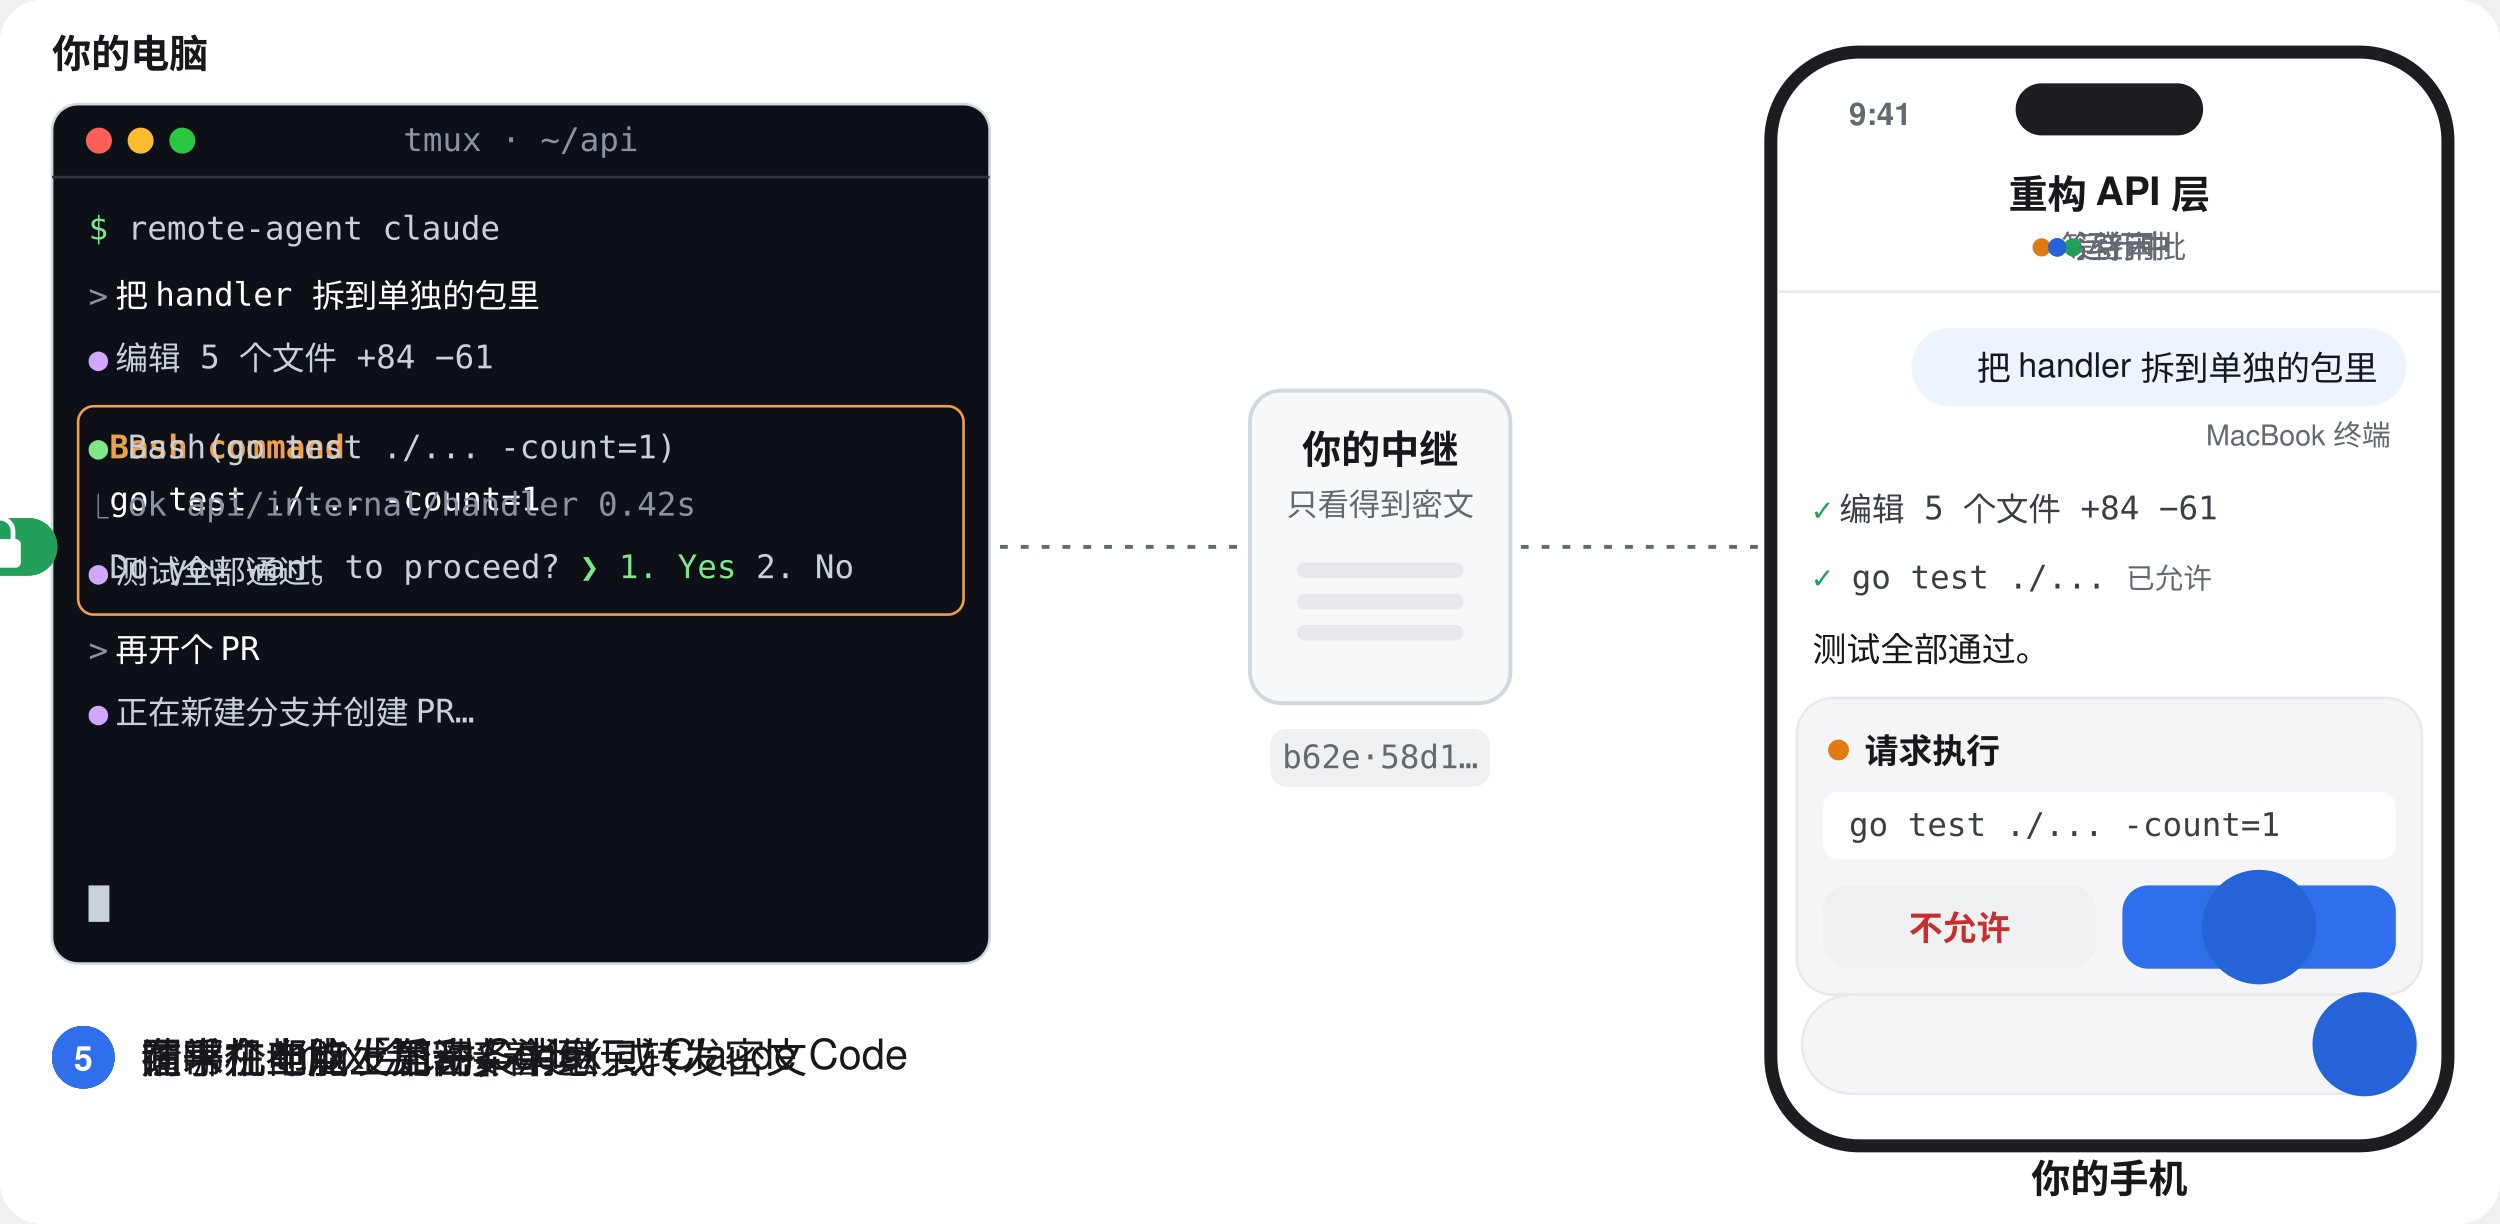
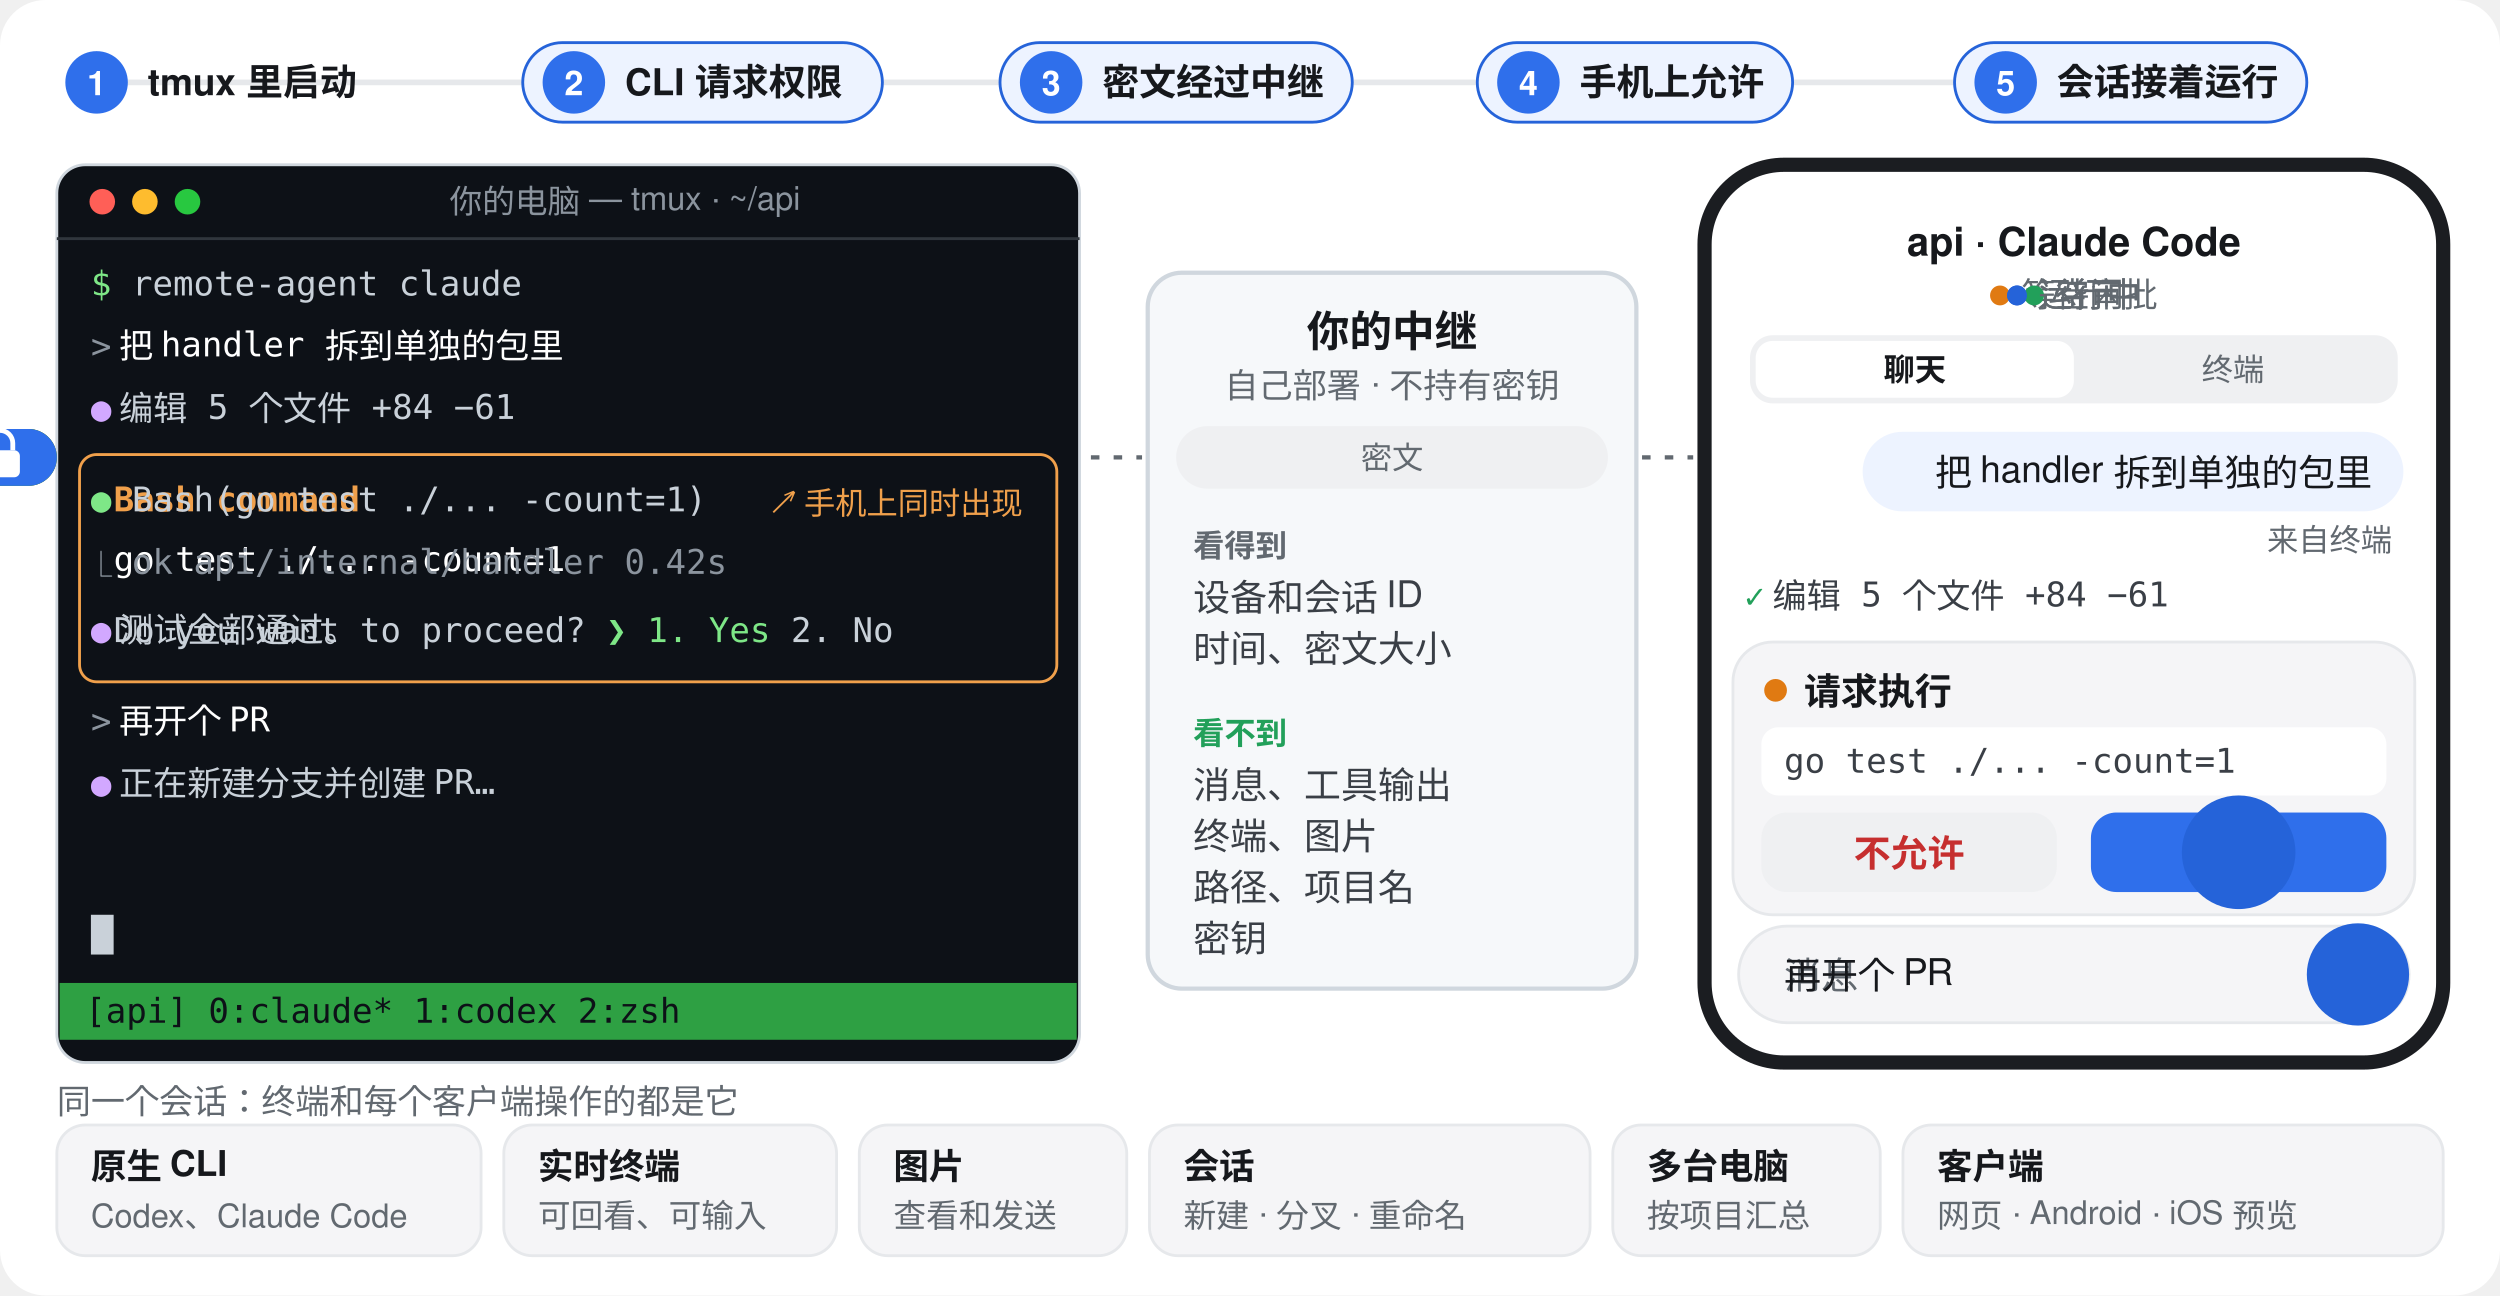
- <svg xmlns="http://www.w3.org/2000/svg" viewBox="0 0 960 470" width="960" height="470" role="img" aria-label="动画演示：电脑上 tmux 里的 Claude Code 请求执行 go test；请求以密文经过中继；在手机上点允许；同一个会话接着运行；再从手机发出下一条消息。">
+ <svg xmlns="http://www.w3.org/2000/svg" viewBox="0 0 880 456" width="880" height="456" role="img" aria-label="动画概览：Claude Code 以原生形态跑在你电脑的 tmux 里，请求执行 go test；请求加密后经过你自己部署的中继，中继只看得到 ID、时间和大小；你在手机上允许；同一个会话接着运行；再从手机发出下一条消息。另有：Codex 和 Claude Code、实时终端、图片、新建和分叉会话、多台电脑、网页、Android 和 iOS（预览）客户端。">
  <style>
svg{fill:#16181c}
text{font-family:-apple-system, BlinkMacSystemFont, "Segoe UI", "PingFang SC", "Microsoft YaHei", Helvetica, Arial, sans-serif}
- .h{font-size:15px;font-weight:600}
- .t{font-size:15px}
+ .h{font-size:15px;font-weight:700}
+ .t{font-size:14px}
.b{font-size:13px}
.s{font-size:12px;fill:#626970}
.x{font-size:11px;fill:#626970}
- .c{font-size:16px;font-weight:500}
- .m{font-family:ui-monospace, SFMono-Regular, Menlo, Consolas, "PingFang SC", monospace;font-size:12.5px}
- .a{animation-duration:16.0s;animation-iteration-count:infinite;animation-timing-function:linear}
+ .m{font-family:ui-monospace, SFMono-Regular, Menlo, Consolas, "PingFang SC", monospace;font-size:12px}
+ .a{animation-duration:12.0s;animation-iteration-count:infinite;animation-timing-function:linear}
.p{transform-box:fill-box;transform-origin:center}
- .cover{transform-box:fill-box;transform-origin:right}
.blink{animation:blink 1s steps(1) infinite}
@keyframes blink{50%{opacity:0}}
- @keyframes k1{0%{opacity:0}1.875%{opacity:0}3.438%{opacity:1}95.625%{opacity:1}97.188%{opacity:0}100%{opacity:0}}
- @keyframes k2{0%{opacity:0}5.000%{opacity:0}6.562%{opacity:1}95.625%{opacity:1}97.188%{opacity:0}100%{opacity:0}}
- @keyframes k3{0%{opacity:0}8.750%{opacity:0}10.312%{opacity:1}95.625%{opacity:1}97.188%{opacity:0}100%{opacity:0}}
- @keyframes k4{0%{opacity:0}13.750%{opacity:0}15.313%{opacity:1}47.500%{opacity:1}49.062%{opacity:0}100%{opacity:0}}
- @keyframes k5{0%{opacity:0}48.438%{opacity:0}50.000%{opacity:1}95.625%{opacity:1}97.188%{opacity:0}100%{opacity:0}}
- @keyframes k6{0%{opacity:0}51.250%{opacity:0}52.812%{opacity:1}95.625%{opacity:1}97.188%{opacity:0}100%{opacity:0}}
- @keyframes k7{0%{opacity:0}55.625%{opacity:0}57.188%{opacity:1}95.625%{opacity:1}97.188%{opacity:0}100%{opacity:0}}
- @keyframes k8{0%{opacity:0}80.000%{opacity:0}81.562%{opacity:1}95.625%{opacity:1}97.188%{opacity:0}100%{opacity:0}}
- @keyframes k9{0%{opacity:0}83.750%{opacity:0}85.312%{opacity:1}95.625%{opacity:1}97.188%{opacity:0}100%{opacity:0}}
- @keyframes k10{0%{opacity:0;transform:translateX(384px)}15.625%{opacity:0;transform:translateX(384px)}15.937%{opacity:1;transform:translateX(384px)}19.375%{opacity:1;transform:translateX(530px)}21.250%{opacity:1;transform:translateX(530px)}24.375%{opacity:1;transform:translateX(676px)}25.000%{opacity:0;transform:translateX(676px)}100%{opacity:0;transform:translateX(676px)}}
- @keyframes k11{0%{opacity:0}18.125%{opacity:0}19.688%{opacity:1}22.500%{opacity:1}24.062%{opacity:0}100%{opacity:0}}
- @keyframes k12{0%{opacity:0;transform:translateX(676px)}40.000%{opacity:0;transform:translateX(676px)}40.312%{opacity:1;transform:translateX(676px)}43.125%{opacity:1;transform:translateX(530px)}44.375%{opacity:1;transform:translateX(530px)}47.500%{opacity:1;transform:translateX(384px)}48.125%{opacity:0;transform:translateX(384px)}100%{opacity:0;transform:translateX(384px)}}
- @keyframes k13{0%{opacity:0}42.500%{opacity:0}44.062%{opacity:1}45.625%{opacity:1}47.188%{opacity:0}100%{opacity:0}}
- @keyframes k14{0%{opacity:0;transform:translateX(676px)}71.875%{opacity:0;transform:translateX(676px)}72.188%{opacity:1;transform:translateX(676px)}75.000%{opacity:1;transform:translateX(530px)}76.250%{opacity:1;transform:translateX(530px)}79.375%{opacity:1;transform:translateX(384px)}80.000%{opacity:0;transform:translateX(384px)}100%{opacity:0;transform:translateX(384px)}}
- @keyframes k15{0%{opacity:0}74.375%{opacity:0}75.938%{opacity:1}77.500%{opacity:1}79.062%{opacity:0}100%{opacity:0}}
- @keyframes k16{0%{opacity:0}1.875%{opacity:0}3.438%{opacity:1}25.000%{opacity:1}26.562%{opacity:0}100%{opacity:0}}
- @keyframes k17{0%{opacity:0}25.000%{opacity:0}26.562%{opacity:1}39.375%{opacity:1}40.938%{opacity:0}100%{opacity:0}}
- @keyframes k18{0%{opacity:0}39.375%{opacity:0}40.938%{opacity:1}58.125%{opacity:1}59.688%{opacity:0}100%{opacity:0}}
- @keyframes k19{0%{opacity:0}58.125%{opacity:0}59.688%{opacity:1}71.875%{opacity:1}73.438%{opacity:0}100%{opacity:0}}
- @keyframes k20{0%{opacity:0}71.875%{opacity:0}73.438%{opacity:1}95.625%{opacity:1}97.188%{opacity:0}100%{opacity:0}}
- @keyframes k21{0%{opacity:0}7.500%{opacity:0}9.062%{opacity:1}95.625%{opacity:1}97.188%{opacity:0}100%{opacity:0}}
- @keyframes k22{0%{opacity:0}11.250%{opacity:0}12.812%{opacity:1}95.625%{opacity:1}97.188%{opacity:0}100%{opacity:0}}
- @keyframes k23{0%{opacity:0}39.375%{opacity:0}40.938%{opacity:1}95.625%{opacity:1}97.188%{opacity:0}100%{opacity:0}}
- @keyframes k24{0%{opacity:0}58.125%{opacity:0}59.688%{opacity:1}95.625%{opacity:1}97.188%{opacity:0}100%{opacity:0}}
- @keyframes k25{0%{opacity:0}71.250%{opacity:0}72.812%{opacity:1}95.625%{opacity:1}97.188%{opacity:0}100%{opacity:0}}
- @keyframes k26{0%{opacity:0}25.000%{opacity:0}26.562%{opacity:1}39.375%{opacity:1}40.938%{opacity:0}100%{opacity:0}}
- @keyframes k27{0%{opacity:0;transform:scale(.4)}35.625%{opacity:0;transform:scale(.4)}35.938%{opacity:.55;transform:scale(.5)}39.062%{opacity:0;transform:scale(1.6)}100%{opacity:0;transform:scale(1.6)}}
- @keyframes k28{0%{opacity:0}0.000%{opacity:0}1.562%{opacity:1}63.125%{opacity:1}64.688%{opacity:0}71.250%{opacity:0}72.812%{opacity:1}95.625%{opacity:1}97.188%{opacity:0}100%{opacity:0}}
- @keyframes k29{0%{transform:scaleX(1)}63.750%{transform:scaleX(1)}68.125%{transform:scaleX(0)}100%{transform:scaleX(0)}}
- @keyframes k30{0%{opacity:0}63.125%{opacity:0}64.688%{opacity:1}71.250%{opacity:1}72.812%{opacity:0}100%{opacity:0}}
- @keyframes k31{0%{opacity:0;transform:scale(.4)}69.375%{opacity:0;transform:scale(.4)}69.688%{opacity:.55;transform:scale(.5)}72.812%{opacity:0;transform:scale(1.6)}100%{opacity:0;transform:scale(1.6)}}
- @keyframes k32{0%{opacity:0}0.000%{opacity:0}1.562%{opacity:1}13.750%{opacity:1}15.313%{opacity:0}100%{opacity:0}}
- @keyframes k33{0%{opacity:0}13.750%{opacity:0}15.313%{opacity:1}27.500%{opacity:1}29.063%{opacity:0}100%{opacity:0}}
- @keyframes k34{0%{opacity:0}27.500%{opacity:0}29.063%{opacity:1}46.250%{opacity:1}47.812%{opacity:0}100%{opacity:0}}
- @keyframes k35{0%{opacity:0}46.250%{opacity:0}47.812%{opacity:1}62.500%{opacity:1}64.062%{opacity:0}100%{opacity:0}}
- @keyframes k36{0%{opacity:0}62.500%{opacity:0}64.062%{opacity:1}95.625%{opacity:1}97.188%{opacity:0}100%{opacity:0}}
- @media (prefers-reduced-motion:reduce){.a,.blink{animation:none!important}.tr{display:none}}
+ @keyframes k1{0%{opacity:1}3.333%{opacity:1}5.000%{opacity:0}88.333%{opacity:0}90.000%{opacity:1}100%{opacity:1}}
+ @keyframes k2{0%{opacity:0}3.333%{opacity:0}5.000%{opacity:1}15.000%{opacity:1}16.667%{opacity:0}100%{opacity:0}}
+ @keyframes k3{0%{opacity:0}15.000%{opacity:0}16.667%{opacity:1}24.167%{opacity:1}25.833%{opacity:0}100%{opacity:0}}
+ @keyframes k4{0%{opacity:0}24.167%{opacity:0}25.833%{opacity:1}88.333%{opacity:1}90.000%{opacity:0}100%{opacity:0}}
+ @keyframes k5{0%{opacity:1}24.167%{opacity:1}25.833%{opacity:0}88.333%{opacity:0}90.000%{opacity:1}100%{opacity:1}}
+ @keyframes k6{0%{opacity:0}24.167%{opacity:0}25.833%{opacity:1}88.333%{opacity:1}90.000%{opacity:0}100%{opacity:0}}
+ @keyframes k7{0%{opacity:0}27.500%{opacity:0}29.167%{opacity:1}88.333%{opacity:1}90.000%{opacity:0}100%{opacity:0}}
+ @keyframes k8{0%{opacity:0}30.833%{opacity:0}32.500%{opacity:1}88.333%{opacity:1}90.000%{opacity:0}100%{opacity:0}}
+ @keyframes k9{0%{opacity:0}56.667%{opacity:0}58.333%{opacity:1}88.333%{opacity:1}90.000%{opacity:0}100%{opacity:0}}
+ @keyframes k10{0%{opacity:0}60.833%{opacity:0}62.500%{opacity:1}88.333%{opacity:1}90.000%{opacity:0}100%{opacity:0}}
+ @keyframes k11{0%{opacity:0;transform:translateX(384px)}3.333%{opacity:0;transform:translateX(384px)}3.750%{opacity:1;transform:translateX(384px)}7.500%{opacity:1;transform:translateX(490.0px)}9.167%{opacity:1;transform:translateX(490.0px)}13.333%{opacity:1;transform:translateX(596px)}14.167%{opacity:0;transform:translateX(596px)}100%{opacity:0;transform:translateX(596px)}}
+ @keyframes k12{0%{opacity:0;transform:translateX(596px)}18.333%{opacity:0;transform:translateX(596px)}18.750%{opacity:1;transform:translateX(596px)}20.833%{opacity:1;transform:translateX(490.0px)}21.667%{opacity:1;transform:translateX(490.0px)}24.167%{opacity:1;transform:translateX(384px)}25.000%{opacity:0;transform:translateX(384px)}100%{opacity:0;transform:translateX(384px)}}
+ @keyframes k13{0%{opacity:0;transform:translateX(596px)}50.000%{opacity:0;transform:translateX(596px)}50.417%{opacity:1;transform:translateX(596px)}52.500%{opacity:1;transform:translateX(490.0px)}53.333%{opacity:1;transform:translateX(490.0px)}55.833%{opacity:1;transform:translateX(384px)}56.667%{opacity:0;transform:translateX(384px)}100%{opacity:0;transform:translateX(384px)}}
+ @keyframes k14{0%{opacity:1}17.500%{opacity:1}19.167%{opacity:0}88.333%{opacity:0}90.000%{opacity:1}100%{opacity:1}}
+ @keyframes k15{0%{opacity:0}17.500%{opacity:0}19.167%{opacity:1}33.333%{opacity:1}35.000%{opacity:0}100%{opacity:0}}
+ @keyframes k16{0%{opacity:0}33.333%{opacity:0}35.000%{opacity:1}50.000%{opacity:1}51.667%{opacity:0}100%{opacity:0}}
+ @keyframes k17{0%{opacity:0}50.000%{opacity:0}51.667%{opacity:1}88.333%{opacity:1}90.000%{opacity:0}100%{opacity:0}}
+ @keyframes k18{0%{opacity:0}17.500%{opacity:0}19.167%{opacity:1}88.333%{opacity:1}90.000%{opacity:0}100%{opacity:0}}
+ @keyframes k19{0%{opacity:0}33.333%{opacity:0}35.000%{opacity:1}88.333%{opacity:1}90.000%{opacity:0}100%{opacity:0}}
+ @keyframes k20{0%{opacity:0}50.000%{opacity:0}51.667%{opacity:1}88.333%{opacity:1}90.000%{opacity:0}100%{opacity:0}}
+ @keyframes k21{0%{opacity:1}17.500%{opacity:1}19.167%{opacity:0}88.333%{opacity:0}90.000%{opacity:1}100%{opacity:1}}
+ @keyframes k22{0%{opacity:0;transform:scale(.4)}15.000%{opacity:0;transform:scale(.4)}15.417%{opacity:.5;transform:scale(.5)}19.167%{opacity:0;transform:scale(1.6)}100%{opacity:0;transform:scale(1.6)}}
+ @keyframes k23{0%{opacity:1}41.667%{opacity:1}43.333%{opacity:0}50.000%{opacity:0}51.667%{opacity:1}100%{opacity:1}}
+ @keyframes k24{0%{opacity:0}41.667%{opacity:0}43.333%{opacity:1}50.000%{opacity:1}51.667%{opacity:0}100%{opacity:0}}
+ @keyframes k25{0%{opacity:0;transform:scale(.4)}48.333%{opacity:0;transform:scale(.4)}48.750%{opacity:.5;transform:scale(.5)}52.500%{opacity:0;transform:scale(1.6)}100%{opacity:0;transform:scale(1.6)}}
+ @media (prefers-reduced-motion:reduce){.a,.blink{animation:none!important}.post{display:none}}

</style>
-   <rect width="960" height="470" rx="16" fill="#ffffff" />
-   <text class="h" x="20" y="26">你的电脑</text>
-   <rect x="20" y="40" width="360" height="330" rx="10" fill="#0d1117" stroke="#d0d7de" />
-   <path d="M20 68H380" stroke="#30363d" />
-   <circle cx="38" cy="54" r="5" fill="#ff5f57" />
-   <circle cx="54" cy="54" r="5" fill="#febc2e" />
-   <circle cx="70" cy="54" r="5" fill="#28c840" />
-   <text class="m" x="200.0" y="58" text-anchor="middle" fill="#8b949e" font-size="11">tmux · ~/api</text>
+   <rect width="880" height="456" rx="16" fill="#ffffff" />
+   <path d="M34 29H706.0" stroke="#e6e8eb" stroke-width="2" />
+   <circle cx="34.0" cy="29" r="11" fill="#2f6feb" />
+   <text x="34.0" y="33.5" text-anchor="middle" font-size="12" font-weight="700" fill="#fff">1</text>
+   <text class="b" x="52.0" y="33.5" font-weight="600">tmux 里启动</text>
  <g class="a" style="animation-name:k1">
-     <text class="m" x="34" y="92" fill="#c9d1d9">
-       <tspan fill="#7ee787">$</tspan> remote-agent claude</text>
-   </g>
-   <g class="a" style="animation-name:k2">
-     <text class="m" x="34" y="118" fill="#ffffff">
-       <tspan fill="#8b949e">&gt;</tspan> 把 handler 拆到单独的包里</text>
-   </g>
-   <g class="a" style="animation-name:k3">
-     <text class="m" x="34" y="142" fill="#c9d1d9">
-       <tspan fill="#d2a8ff">●</tspan> 编辑 5 个文件  +84 −61</text>
-   </g>
-   <g class="a tr" style="animation-name:k4">
-     <rect x="30" y="156" width="340" height="80" rx="6" fill="none" stroke="#f0a04b" />
-     <text class="m" x="42" y="176" fill="#f0a04b" font-weight="600">Bash command</text>
-     <text class="m" x="42" y="196" fill="#ffffff">go test ./... -count=1</text>
-     <text class="m" x="42" y="222" fill="#c9d1d9">Do you want to proceed?  <tspan fill="#7ee787">❯ 1. Yes</tspan>  2. No</text>
-   </g>
+     <rect x="184.0" y="15" width="126.6" height="28" rx="14" fill="#edf3ff" stroke="#2563d9" stroke-width="1" />
+   </g>
+   <circle cx="202.0" cy="29" r="11" fill="#2f6feb" />
+   <text x="202.0" y="33.5" text-anchor="middle" font-size="12" font-weight="700" fill="#fff">2</text>
+   <text class="b" x="220.0" y="33.5" font-weight="600">CLI 请求权限</text>
+   <g class="a post" style="animation-name:k2">
+     <rect x="352.0" y="15" width="124" height="28" rx="14" fill="#edf3ff" stroke="#2563d9" stroke-width="1" />
+   </g>
+   <circle cx="370.0" cy="29" r="11" fill="#2f6feb" />
+   <text x="370.0" y="33.5" text-anchor="middle" font-size="12" font-weight="700" fill="#fff">3</text>
+   <text class="b" x="388.0" y="33.5" font-weight="600">密文经过中继</text>
+   <g class="a post" style="animation-name:k3">
+     <rect x="520.0" y="15" width="111" height="28" rx="14" fill="#edf3ff" stroke="#2563d9" stroke-width="1" />
+   </g>
+   <circle cx="538.0" cy="29" r="11" fill="#2f6feb" />
+   <text x="538.0" y="33.5" text-anchor="middle" font-size="12" font-weight="700" fill="#fff">4</text>
+   <text class="b" x="556.0" y="33.5" font-weight="600">手机上允许</text>
+   <g class="a post" style="animation-name:k4">
+     <rect x="688.0" y="15" width="124" height="28" rx="14" fill="#edf3ff" stroke="#2563d9" stroke-width="1" />
+   </g>
+   <circle cx="706.0" cy="29" r="11" fill="#2f6feb" />
+   <text x="706.0" y="33.5" text-anchor="middle" font-size="12" font-weight="700" fill="#fff">5</text>
+   <text class="b" x="724.0" y="33.5" font-weight="600">会话接着运行</text>
+   <rect x="20" y="58" width="360" height="316" rx="10" fill="#0d1117" stroke="#d0d7de" />
+   <path d="M20 84H380" stroke="#30363d" />
+   <circle cx="36" cy="71" r="4.5" fill="#ff5f57" />
+   <circle cx="51" cy="71" r="4.5" fill="#febc2e" />
+   <circle cx="66" cy="71" r="4.5" fill="#28c840" />
+   <text x="220.0" y="75" text-anchor="middle" fill="#8b949e" font-size="11.5">你的电脑 — tmux · ~/api</text>
+   <text class="m" x="32" y="104" fill="#c9d1d9">
+     <tspan fill="#7ee787">$</tspan> remote-agent claude</text>
+   <text class="m" x="32" y="126" fill="#ffffff">
+     <tspan fill="#8b949e">&gt;</tspan> 把 handler 拆到单独的包里</text>
+   <text class="m" x="32" y="148" fill="#c9d1d9">
+     <tspan fill="#d2a8ff">●</tspan> 编辑 5 个文件  +84 −61</text>
  <g class="a" style="animation-name:k5">
-     <text class="m" x="34" y="176" fill="#c9d1d9">
+     <rect x="28" y="160" width="344" height="80" rx="6" fill="none" stroke="#f0a04b" />
+     <text class="m" x="40" y="180" fill="#f0a04b" font-weight="600">Bash command</text>
+     <text x="360" y="180" text-anchor="end" font-size="11" fill="#f0a04b">↗ 手机上同时出现</text>
+     <text class="m" x="40" y="201" fill="#ffffff">go test ./... -count=1</text>
+     <text class="m" x="40" y="226" fill="#c9d1d9">Do you want to proceed?  <tspan fill="#7ee787">❯ 1. Yes</tspan>  2. No</text>
+   </g>
+   <g class="a post" style="animation-name:k6">
+     <text class="m" x="32" y="180" fill="#c9d1d9">
      <tspan fill="#7ee787">●</tspan> Bash(go test ./... -count=1)</text>
  </g>
-   <g class="a" style="animation-name:k6">
-     <text class="m" x="34" y="198" fill="#8b949e">
+   <g class="a post" style="animation-name:k7">
+     <text class="m" x="32" y="202" fill="#8b949e">
      <tspan fill="#8b949e">  ⎿</tspan>  ok   api/internal/handler  0.42s</text>
  </g>
-   <g class="a" style="animation-name:k7">
-     <text class="m" x="34" y="224" fill="#c9d1d9">
+   <g class="a post" style="animation-name:k8">
+     <text class="m" x="32" y="226" fill="#c9d1d9">
      <tspan fill="#d2a8ff">●</tspan> 测试全部通过。</text>
  </g>
-   <g class="a" style="animation-name:k8">
-     <text class="m" x="34" y="254" fill="#ffffff">
+   <g class="a post" style="animation-name:k9">
+     <text class="m" x="32" y="258" fill="#ffffff">
      <tspan fill="#8b949e">&gt;</tspan> 再开个 PR</text>
  </g>
-   <g class="a" style="animation-name:k9">
-     <text class="m" x="34" y="278" fill="#c9d1d9">
+   <g class="a post" style="animation-name:k10">
+     <text class="m" x="32" y="280" fill="#c9d1d9">
      <tspan fill="#d2a8ff">●</tspan> 正在新建分支并创建 PR…</text>
  </g>
-   <g class="blink tr">
-     <rect x="34" y="340" width="8" height="14" fill="#c9d1d9" />
-   </g>
-   <path d="M384 210H476M584 210H676" stroke="#626970" stroke-dasharray="3 5" stroke-width="1.5" />
-   <g class="a tr" style="animation-name:k10">
-     <g transform="translate(0 210)">
-       <rect x="-22" y="-11" width="44" height="22" rx="11" fill="#22a05a" />
-       <path d="M-5 -3v-3a5 5 0 0 1 10 0v3" fill="none" stroke="#fff" stroke-width="1.8" />
-       <rect x="-8" y="-3" width="16" height="11" rx="2" fill="#fff" />
+   <rect class="blink post" x="32" y="322" width="8" height="14" fill="#c9d1d9" />
+   <rect x="21" y="346" width="358" height="20" fill="#2ea043" />
+   <text class="m" x="30" y="360" fill="#0d1117">[api] 0:claude*  1:codex  2:zsh</text>
+   <text class="s" x="20" y="392">同一个会话：终端和每个客户端操作的都是它</text>
+   <rect x="404" y="96" width="172" height="252" rx="12" fill="#f6f8fa" stroke="#d0d7de" stroke-width="1.5" />
+   <text class="h" x="490.0" y="122" text-anchor="middle">你的中继</text>
+   <text class="s" x="490.0" y="140" text-anchor="middle">自己部署 · 不持有密钥</text>
+   <rect x="414" y="150" width="152" height="22" rx="11" fill="#eff0f2" />
+   <text class="x" x="490.0" y="165" text-anchor="middle">密文</text>
+   <path d="M384 161H402M578 161H596" stroke="#626970" stroke-dasharray="3 5" stroke-width="1.5" />
+   <text x="420" y="196" font-size="11" font-weight="700" fill="#626970">看得到</text>
+   <text class="b" x="420" y="215" fill="#3a3f46">设备和会话 ID</text>
+   <text class="b" x="420" y="233" fill="#3a3f46">时间、密文大小</text>
+   <text x="420" y="262" font-size="11" font-weight="700" fill="#22a05a">看不到</text>
+   <text class="b" x="420" y="281" fill="#3a3f46">消息、工具输出</text>
+   <text class="b" x="420" y="299" fill="#3a3f46">终端、图片</text>
+   <text class="b" x="420" y="317" fill="#3a3f46">路径、项目名</text>
+   <text class="b" x="420" y="335" fill="#3a3f46">密钥</text>
+   <g class="a post" style="animation-name:k11">
+     <g transform="translate(0 161)">
+       <rect x="-20" y="-10" width="40" height="20" rx="10" fill="#e07a12" />
+       <path d="M-4.5 -2.5v-2.5a4.5 4.5 0 0 1 9 0v2.5" fill="none" stroke="#fff" stroke-width="1.7" />
+       <rect x="-7" y="-2.5" width="14" height="9.5" rx="2" fill="#fff" />
    </g>
  </g>
-   <g class="a tr" style="animation-name:k11">
-     <rect x="488" y="280" width="84" height="22" rx="6" fill="#eff0f2" />
-     <text class="m" x="530.0" y="295" text-anchor="middle" fill="#626970" font-size="11">7f3a·c91e…</text>
-   </g>
-   <g class="a tr" style="animation-name:k12">
-     <g transform="translate(0 210)">
-       <rect x="-22" y="-11" width="44" height="22" rx="11" fill="#22a05a" />
-       <path d="M-5 -3v-3a5 5 0 0 1 10 0v3" fill="none" stroke="#fff" stroke-width="1.8" />
-       <rect x="-8" y="-3" width="16" height="11" rx="2" fill="#fff" />
+   <g class="a post" style="animation-name:k12">
+     <g transform="translate(0 161)">
+       <rect x="-20" y="-10" width="40" height="20" rx="10" fill="#22a05a" />
+       <path d="M-4.5 -2.5v-2.5a4.5 4.5 0 0 1 9 0v2.5" fill="none" stroke="#fff" stroke-width="1.7" />
+       <rect x="-7" y="-2.5" width="14" height="9.5" rx="2" fill="#fff" />
    </g>
  </g>
-   <g class="a tr" style="animation-name:k13">
-     <rect x="488" y="280" width="84" height="22" rx="6" fill="#eff0f2" />
-     <text class="m" x="530.0" y="295" text-anchor="middle" fill="#626970" font-size="11">e15d·9a07…</text>
-   </g>
-   <g class="a tr" style="animation-name:k14">
-     <g transform="translate(0 210)">
-       <rect x="-22" y="-11" width="44" height="22" rx="11" fill="#22a05a" />
-       <path d="M-5 -3v-3a5 5 0 0 1 10 0v3" fill="none" stroke="#fff" stroke-width="1.8" />
-       <rect x="-8" y="-3" width="16" height="11" rx="2" fill="#fff" />
+   <g class="a post" style="animation-name:k13">
+     <g transform="translate(0 161)">
+       <rect x="-20" y="-10" width="40" height="20" rx="10" fill="#2f6feb" />
+       <path d="M-4.5 -2.5v-2.5a4.5 4.5 0 0 1 9 0v2.5" fill="none" stroke="#fff" stroke-width="1.7" />
+       <rect x="-7" y="-2.5" width="14" height="9.5" rx="2" fill="#fff" />
    </g>
  </g>
-   <g class="a tr" style="animation-name:k15">
-     <rect x="488" y="280" width="84" height="22" rx="6" fill="#eff0f2" />
-     <text class="m" x="530.0" y="295" text-anchor="middle" fill="#626970" font-size="11">b62e·58d1…</text>
-   </g>
-   <rect x="480" y="150" width="100" height="120" rx="12" fill="#f6f8fa" stroke="#d0d7de" stroke-width="1.5" />
-   <text class="h" x="530.0" y="178" text-anchor="middle">你的中继</text>
-   <text class="s" x="530.0" y="198" text-anchor="middle">只看得到密文</text>
-   <rect x="498" y="216" width="64" height="6" rx="3" fill="#e6e8eb" />
-   <rect x="498" y="228" width="64" height="6" rx="3" fill="#e6e8eb" />
-   <rect x="498" y="240" width="64" height="6" rx="3" fill="#e6e8eb" />
-   <rect x="680" y="20" width="260" height="420" rx="34" fill="#ffffff" stroke="#1b1d21" stroke-width="5" />
-   <text class="s" x="710" y="48" font-weight="600" fill="#16181c">9:41</text>
-   <rect x="774.0" y="32" width="72" height="20" rx="10" fill="#1b1d21" />
-   <text class="t" x="810.0" y="80" text-anchor="middle" font-weight="600">重构 API 层</text>
-   <g class="a tr" style="animation-name:k16">
-     <circle cx="790.0" cy="95" r="3.5" fill="#2563d9" />
-     <text class="s" x="797.5" y="99">运行中</text>
-   </g>
-   <g class="a tr" style="animation-name:k17">
-     <circle cx="784.0" cy="95" r="3.5" fill="#e07a12" />
-     <text class="s" x="791.5" y="99">等待审批</text>
-   </g>
-   <g class="a tr" style="animation-name:k18">
-     <circle cx="790.0" cy="95" r="3.5" fill="#2563d9" />
-     <text class="s" x="797.5" y="99">运行中</text>
-   </g>
-   <g class="a tr" style="animation-name:k19">
-     <circle cx="796.0" cy="95" r="3.5" fill="#22a05a" />
-     <text class="s" x="803.5" y="99">空闲</text>
-   </g>
-   <g class="a" style="animation-name:k20">
-     <circle cx="790.0" cy="95" r="3.5" fill="#2563d9" />
-     <text class="s" x="797.5" y="99">运行中</text>
-   </g>
-   <path d="M683 112H937" stroke="#e6e8eb" />
+   <rect x="600" y="58" width="260" height="316" rx="28" fill="#ffffff" stroke="#1b1d21" stroke-width="5" />
+   <text class="t" x="730.0" y="90" text-anchor="middle" font-weight="600">api · Claude Code</text>
+   <g class="a" style="animation-name:k14">
+     <circle cx="704.0" cy="104" r="3.5" fill="#e07a12" />
+     <text class="s" x="711.5" y="108">等待审批</text>
+   </g>
+   <g class="a post" style="animation-name:k15">
+     <circle cx="710.0" cy="104" r="3.5" fill="#2563d9" />
+     <text class="s" x="717.5" y="108">运行中</text>
+   </g>
+   <g class="a post" style="animation-name:k16">
+     <circle cx="716.0" cy="104" r="3.5" fill="#22a05a" />
+     <text class="s" x="723.5" y="108">空闲</text>
+   </g>
+   <g class="a post" style="animation-name:k17">
+     <circle cx="710.0" cy="104" r="3.5" fill="#2563d9" />
+     <text class="s" x="717.5" y="108">运行中</text>
+   </g>
+   <rect x="616" y="118" width="228" height="24" rx="8" fill="#eff0f2" />
+   <rect x="618" y="120" width="112.0" height="20" rx="6" fill="#ffffff" />
+   <text class="x" x="674.0" y="134" text-anchor="middle" font-weight="600" style="fill:#16181c">聊天</text>
+   <text class="x" x="786.0" y="134" text-anchor="middle">终端</text>
+   <rect x="655.65" y="152" width="190.35" height="28" rx="14" fill="#edf3ff" />
+   <text class="b" x="835" y="171" text-anchor="end">把 handler 拆到单独的包里</text>
+   <text class="x" x="842" y="194" text-anchor="end">来自终端</text>
+   <text class="m" x="614" y="214" fill="#3a3f46">
+     <tspan fill="#22a05a">✓</tspan> 编辑 5 个文件  +84 −61</text>
+   <g class="a post" style="animation-name:k18">
+     <text class="m" x="614" y="238" fill="#3a3f46">
+       <tspan fill="#22a05a">✓</tspan> go test ./...  <tspan class="x">已允许</tspan>
+     </text>
+   </g>
+   <g class="a post" style="animation-name:k19">
+     <text class="b" x="614" y="262">测试全部通过。</text>
+   </g>
+   <g class="a post" style="animation-name:k20">
+     <rect x="763.55" y="274" width="82.45" height="28" rx="14" fill="#edf3ff" />
+     <text class="b" x="835" y="293" text-anchor="end">再开个 PR</text>
+   </g>
  <g class="a" style="animation-name:k21">
-     <rect x="733.99" y="126" width="190.01" height="30" rx="15" fill="#edf3ff" />
-     <text class="b" x="913" y="146" text-anchor="end">把 handler 拆到单独的包里</text>
-     <text class="x" x="918" y="171" text-anchor="end">MacBook 终端</text>
-   </g>
-   <g class="a" style="animation-name:k22">
-     <text class="m" x="696" y="200" fill="#3a3f46">
-       <tspan fill="#22a05a">✓</tspan> 编辑 5 个文件  +84 −61</text>
-   </g>
+     <rect x="610" y="226" width="240" height="96" rx="14" fill="#f5f5f7" stroke="#e6e8eb" />
+     <circle cx="625" cy="243" r="4" fill="#e07a12" />
+     <text class="b" x="635" y="248" font-weight="600">请求执行</text>
+     <rect x="620" y="256" width="220" height="24" rx="6" fill="#ffffff" />
+     <text class="m" x="628" y="272" fill="#3a3f46">go test ./... -count=1</text>
+     <rect x="620" y="286" width="104.0" height="28" rx="9" fill="#eff0f2" />
+     <text class="b" x="672.0" y="305" text-anchor="middle" fill="#c62f2f" font-weight="600">不允许</text>
+     <rect x="736.0" y="286" width="104.0" height="28" rx="9" fill="#2f6feb" />
+     <text class="b" x="788.0" y="305" text-anchor="middle" fill="#fff" font-weight="600">允许</text>
+   </g>
+   <g transform="translate(788.0 300)">
+     <circle class="a post p" r="20" fill="#2563d9" style="animation-name:k22" />
+   </g>
+   <rect x="612" y="326" width="236" height="34" rx="17" fill="#f5f5f7" stroke="#e6e8eb" />
  <g class="a" style="animation-name:k23">
-     <text class="m" x="696" y="226" fill="#3a3f46">
-       <tspan fill="#22a05a">✓</tspan> go test ./...  <tspan class="x" fill="#626970">已允许</tspan>
-     </text>
-   </g>
-   <g class="a" style="animation-name:k24">
-     <text class="b" x="696" y="254">测试全部通过。</text>
-   </g>
-   <g class="a" style="animation-name:k25">
-     <rect x="840.33" y="276" width="83.67" height="30" rx="15" fill="#edf3ff" />
-     <text class="b" x="913" y="296" text-anchor="end">再开个 PR</text>
-   </g>
-   <g class="a tr" style="animation-name:k26">
-     <rect x="690" y="268" width="240" height="114" rx="14" fill="#f5f5f7" stroke="#e6e8eb" />
-     <circle cx="706" cy="288" r="4" fill="#e07a12" />
-     <text class="b" x="716" y="293" font-weight="600">请求执行</text>
-     <rect x="700" y="304" width="220" height="26" rx="6" fill="#ffffff" />
-     <text class="m" x="710" y="321" fill="#3a3f46">go test ./... -count=1</text>
-     <rect x="700" y="340" width="105.0" height="32" rx="10" fill="#eff0f2" />
-     <text class="b" x="752.5" y="361" text-anchor="middle" fill="#c62f2f" font-weight="600">不允许</text>
-     <rect x="815.0" y="340" width="105.0" height="32" rx="10" fill="#2f6feb" />
-     <text class="b" x="867.5" y="361" text-anchor="middle" fill="#fff" font-weight="600">允许</text>
-   </g>
-   <g transform="translate(867.5 356)">
-     <circle class="a tr p" r="22" fill="#2563d9" style="animation-name:k27" />
-   </g>
-   <rect x="692" y="382" width="236" height="38" rx="19" fill="#f5f5f7" stroke="#e6e8eb" />
-   <g class="a" style="animation-name:k28">
-     <text class="b" x="708" y="406" fill="#626970">消息</text>
-   </g>
-   <g class="a tr" style="animation-name:k30">
-     <text class="b" x="708" y="406">再开个 PR</text>
-     <rect class="a cover" x="704" y="388" width="170" height="26" fill="#f5f5f7" style="animation-name:k29" />
-   </g>
-   <circle cx="908" cy="401" r="14" fill="#2f6feb" />
-   <path d="M908 407V395M903 400L908 395L913 400" stroke="#fff" stroke-width="2" fill="none" stroke-linecap="round" stroke-linejoin="round" />
-   <g transform="translate(908 401)">
-     <circle class="a tr p" r="20" fill="#2563d9" style="animation-name:k31" />
-   </g>
-   <g class="a tr" style="animation-name:k32">
-     <circle cx="32" cy="406" r="12" fill="#2f6feb" />
-     <text class="b" x="32" y="411" text-anchor="middle" fill="#fff" font-weight="600">1</text>
-     <text class="c" x="54" y="412">照常在电脑上启动 Codex 或 Claude Code</text>
-   </g>
-   <g class="a tr" style="animation-name:k33">
-     <circle cx="32" cy="406" r="12" fill="#2f6feb" />
-     <text class="b" x="32" y="411" text-anchor="middle" fill="#fff" font-weight="600">2</text>
-     <text class="c" x="54" y="412">请求在电脑上加密，中继只转发密文</text>
-   </g>
-   <g class="a tr" style="animation-name:k34">
-     <circle cx="32" cy="406" r="12" fill="#2f6feb" />
-     <text class="b" x="32" y="411" text-anchor="middle" fill="#fff" font-weight="600">3</text>
-     <text class="c" x="54" y="412">在手机上点「允许」</text>
-   </g>
-   <g class="a tr" style="animation-name:k35">
-     <circle cx="32" cy="406" r="12" fill="#2f6feb" />
-     <text class="b" x="32" y="411" text-anchor="middle" fill="#fff" font-weight="600">4</text>
-     <text class="c" x="54" y="412">同一个 tmux 会话接着运行</text>
-   </g>
-   <g class="a" style="animation-name:k36">
-     <circle cx="32" cy="406" r="12" fill="#2f6feb" />
-     <text class="b" x="32" y="411" text-anchor="middle" fill="#fff" font-weight="600">5</text>
-     <text class="c" x="54" y="412">在哪儿都能发下一条消息</text>
-   </g>
-   <text class="h" x="810.0" y="458" text-anchor="middle">你的手机</text>
+     <text class="b" x="628" y="348" fill="#626970">消息</text>
+   </g>
+   <g class="a post" style="animation-name:k24">
+     <text class="b" x="628" y="348">再开个 PR</text>
+   </g>
+   <circle cx="830" cy="343" r="12" fill="#2f6feb" />
+   <path d="M830 348V338M825.5 342.5L830 338L834.5 342.5" stroke="#fff" stroke-width="2" fill="none" stroke-linecap="round" stroke-linejoin="round" />
+   <g transform="translate(830 343)">
+     <circle class="a post p" r="18" fill="#2563d9" style="animation-name:k25" />
+   </g>
+   <rect x="20" y="396" width="149.338" height="46" rx="10" fill="#f5f5f7" stroke="#e6e8eb" />
+   <text x="32" y="415" font-size="12.5" font-weight="700">原生 CLI</text>
+   <text x="32" y="432" font-size="11.5" fill="#626970">Codex、Claude Code</text>
+   <rect x="177.338" y="396" width="117.138" height="46" rx="10" fill="#f5f5f7" stroke="#e6e8eb" />
+   <text x="189.338" y="415" font-size="12.5" font-weight="700">实时终端</text>
+   <text x="189.338" y="432" font-size="11.5" fill="#626970">可回看、可输入</text>
+   <rect x="302.475" y="396" width="94.138" height="46" rx="10" fill="#f5f5f7" stroke="#e6e8eb" />
+   <text x="314.475" y="415" font-size="12.5" font-weight="700">图片</text>
+   <text x="314.475" y="432" font-size="11.5" fill="#626970">查看和发送</text>
+   <rect x="404.613" y="396" width="155.088" height="46" rx="10" fill="#f5f5f7" stroke="#e6e8eb" />
+   <text x="416.613" y="415" font-size="12.5" font-weight="700">会话</text>
+   <text x="416.613" y="432" font-size="11.5" fill="#626970">新建 · 分叉 · 重命名</text>
+   <rect x="567.7" y="396" width="94.138" height="46" rx="10" fill="#f5f5f7" stroke="#e6e8eb" />
+   <text x="579.7" y="415" font-size="12.5" font-weight="700">多台电脑</text>
+   <text x="579.7" y="432" font-size="11.5" fill="#626970">按项目汇总</text>
+   <rect x="669.838" y="396" width="190.163" height="46" rx="10" fill="#f5f5f7" stroke="#e6e8eb" />
+   <text x="681.838" y="415" font-size="12.5" font-weight="700">客户端</text>
+   <text x="681.838" y="432" font-size="11.5" fill="#626970">网页 · Android · iOS 预览</text>
</svg>
